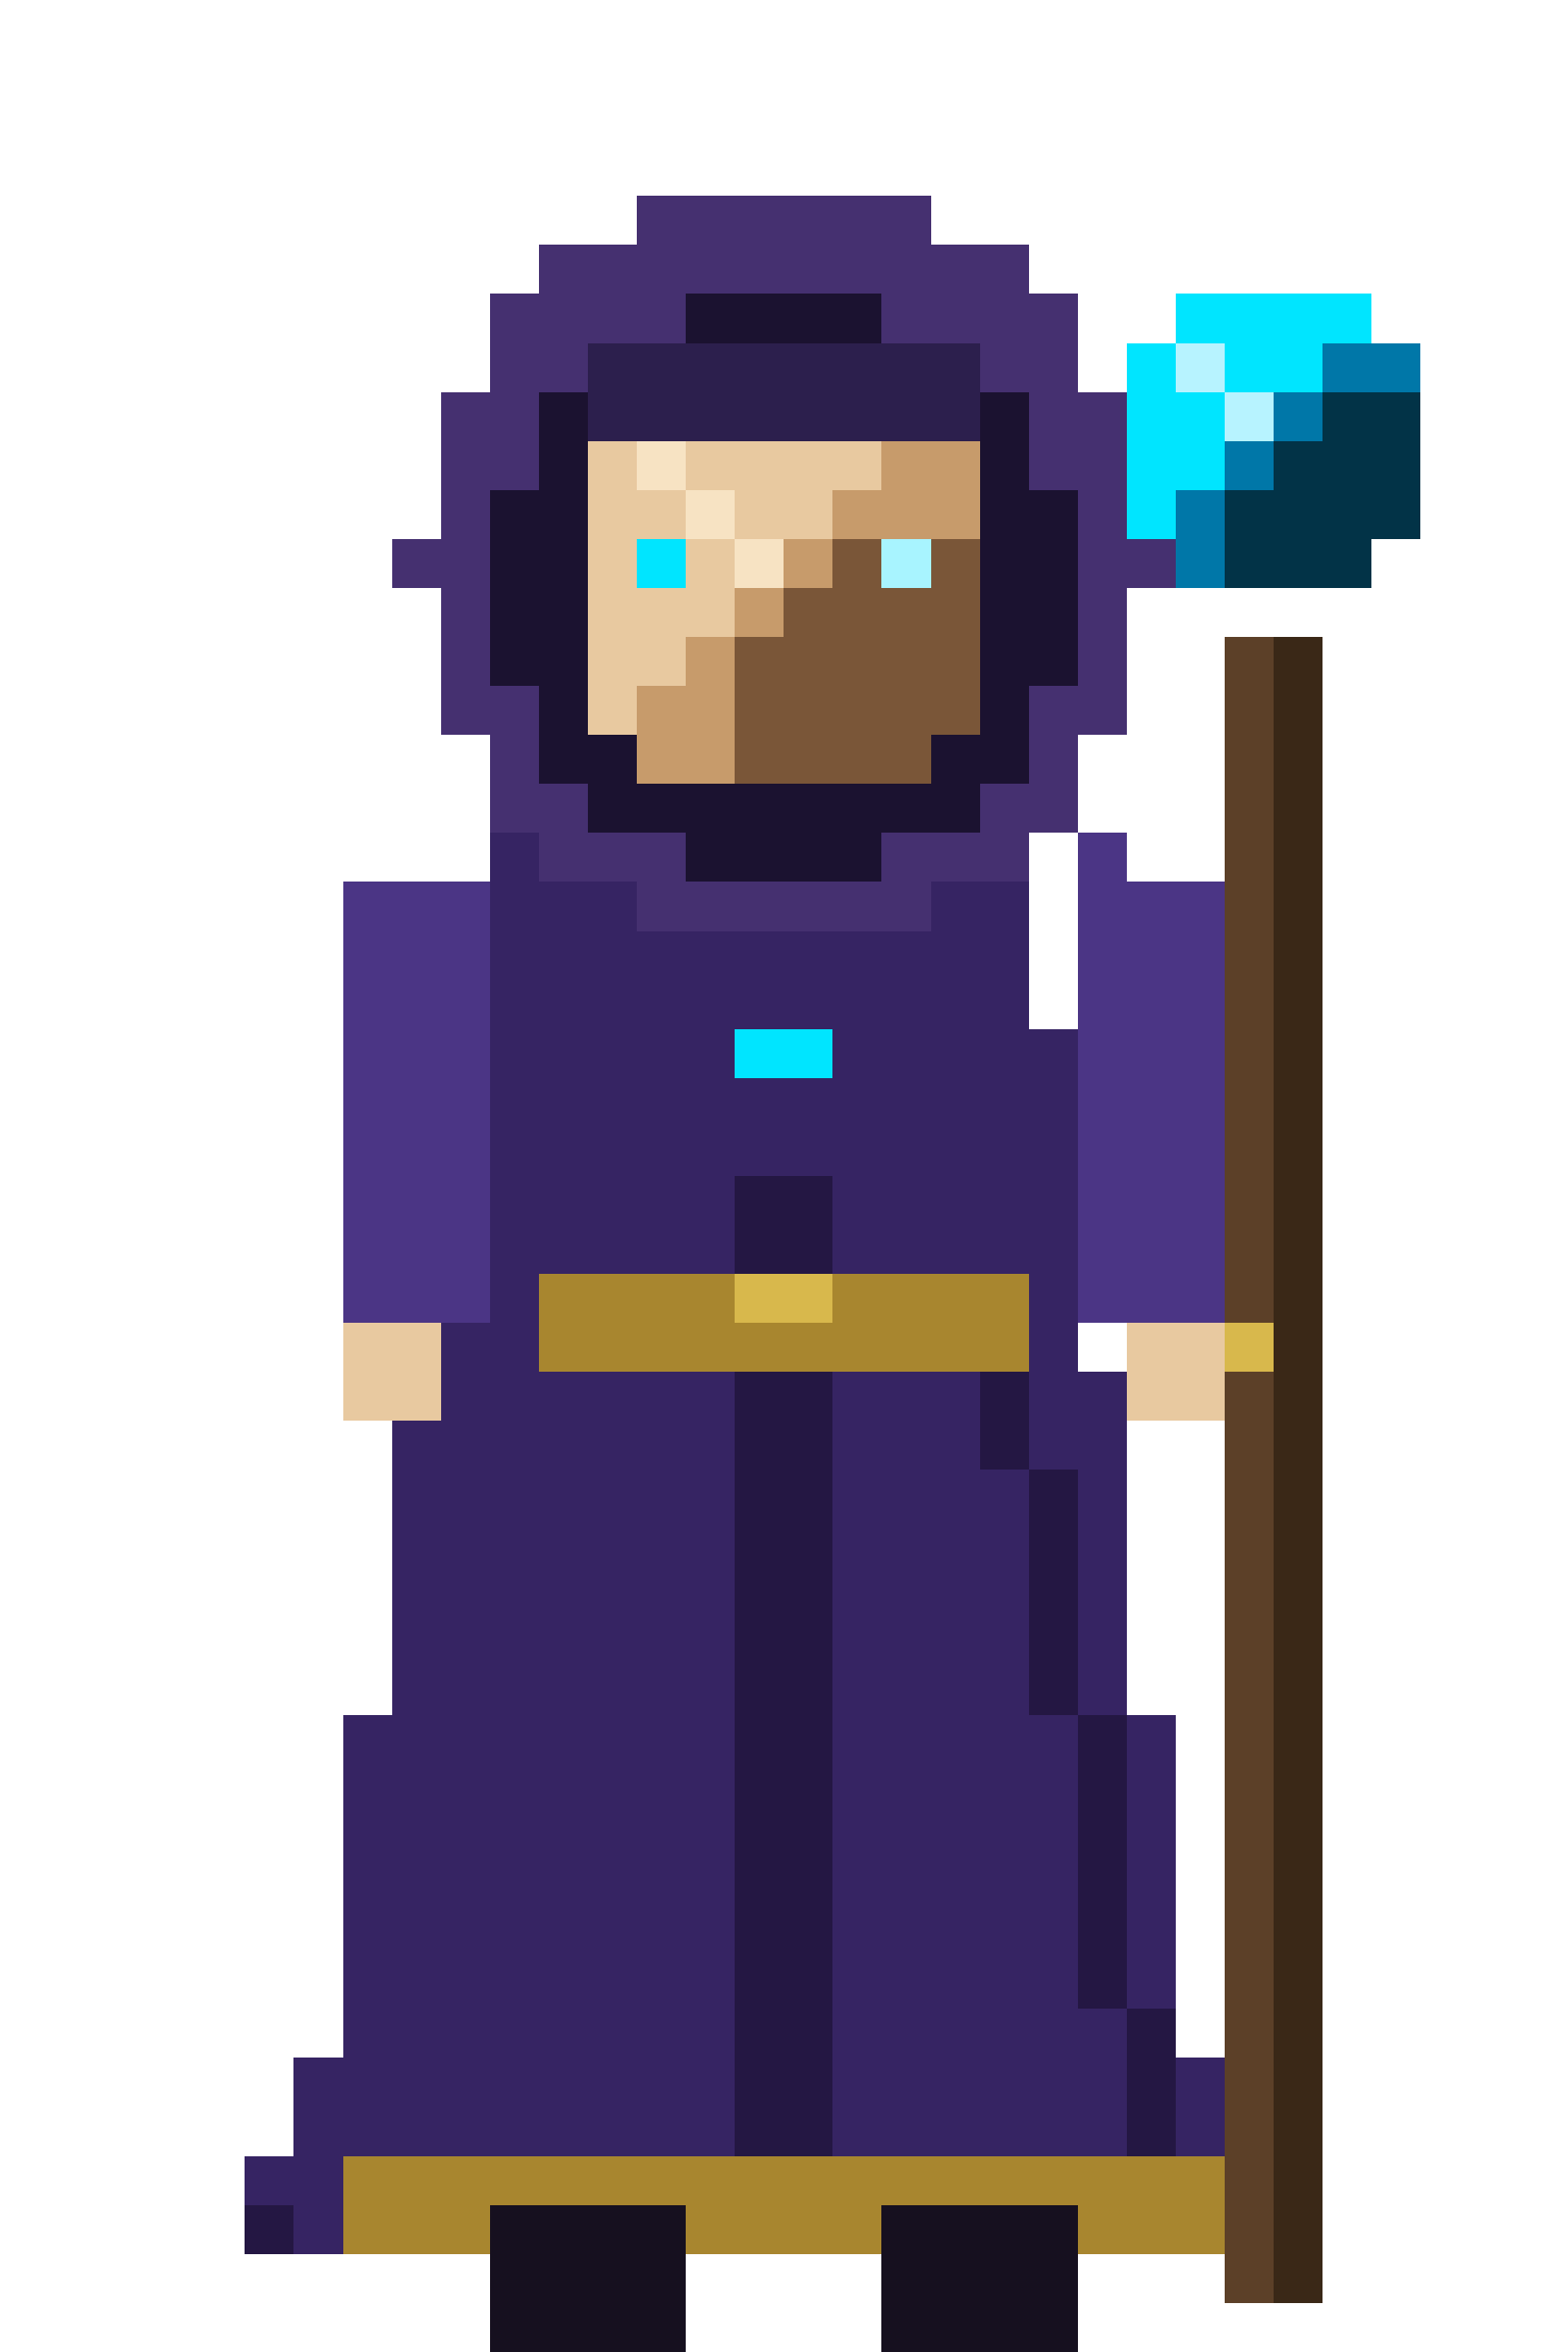
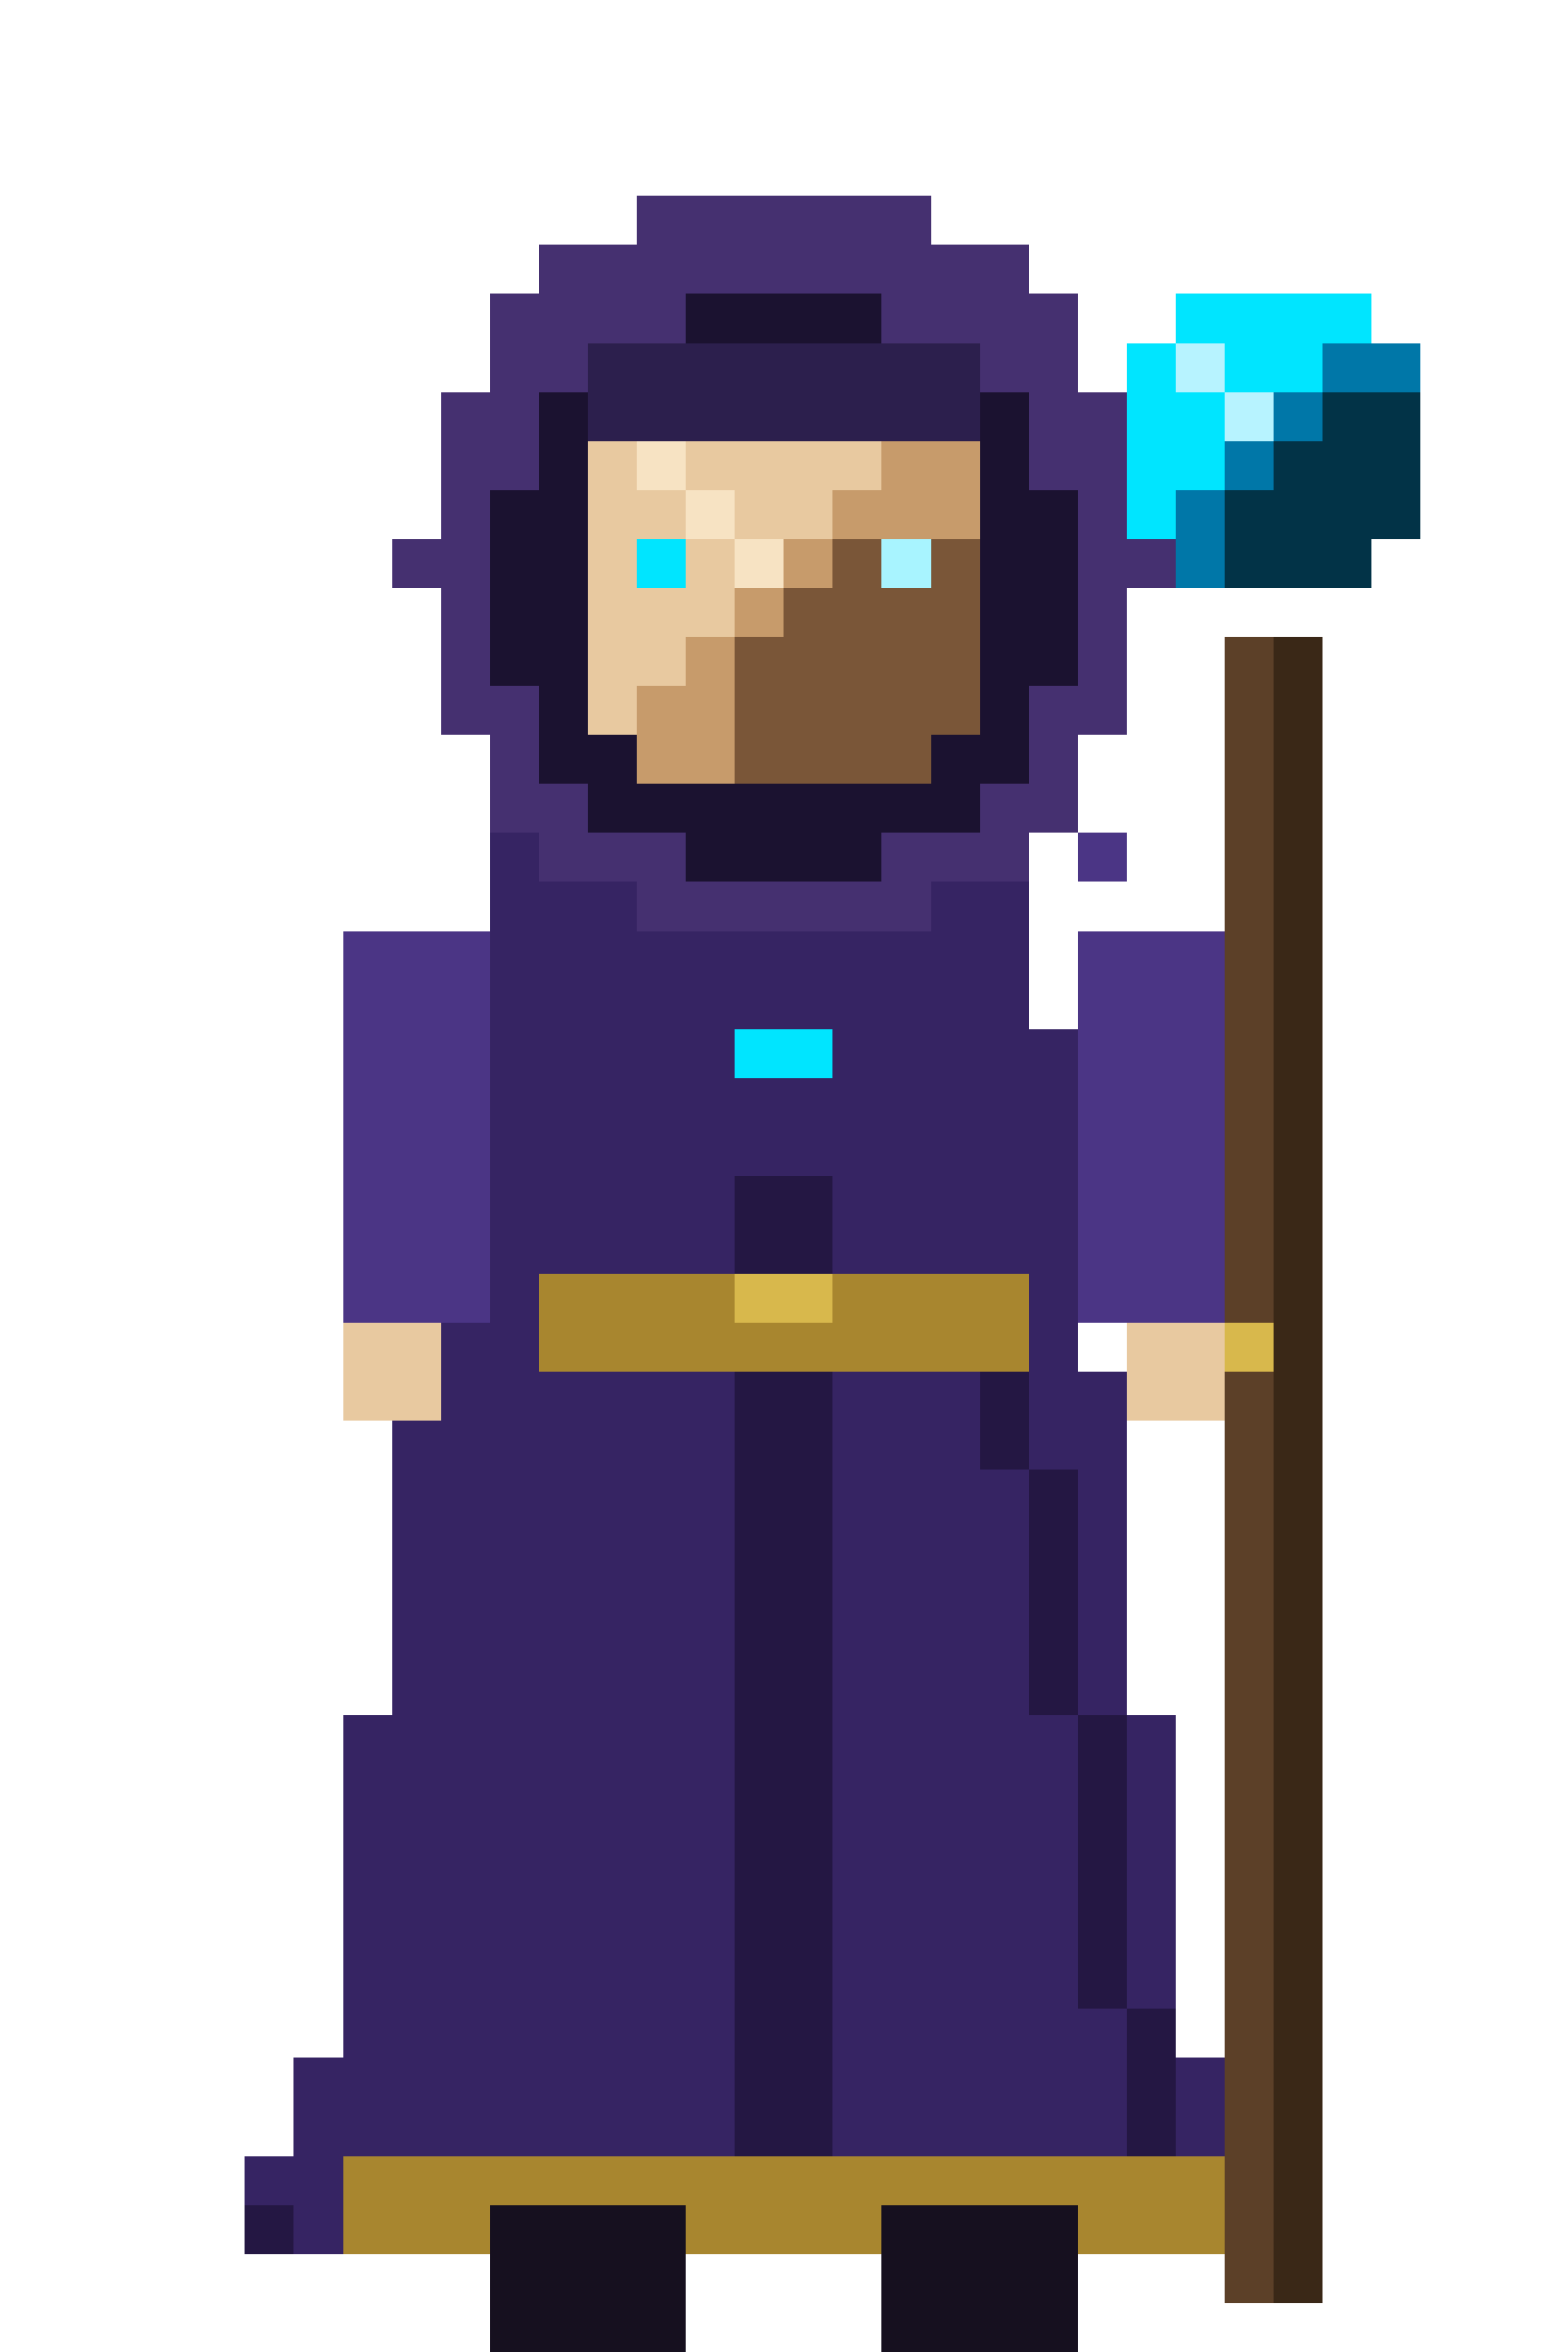
<svg xmlns="http://www.w3.org/2000/svg" width="32" height="48" viewBox="0 0 32 48" shape-rendering="crispEdges">
  <rect x="25" y="13" width="1" height="1" fill="#5C4028" />
  <rect x="25" y="14" width="1" height="1" fill="#5C4028" />
  <rect x="25" y="15" width="1" height="1" fill="#5C4028" />
  <rect x="25" y="16" width="1" height="1" fill="#5C4028" />
  <rect x="25" y="17" width="1" height="1" fill="#5C4028" />
  <rect x="25" y="18" width="1" height="1" fill="#5C4028" />
  <rect x="25" y="19" width="1" height="1" fill="#5C4028" />
  <rect x="25" y="20" width="1" height="1" fill="#5C4028" />
  <rect x="25" y="21" width="1" height="1" fill="#5C4028" />
  <rect x="25" y="22" width="1" height="1" fill="#5C4028" />
  <rect x="25" y="23" width="1" height="1" fill="#5C4028" />
  <rect x="25" y="24" width="1" height="1" fill="#5C4028" />
  <rect x="25" y="25" width="1" height="1" fill="#5C4028" />
  <rect x="25" y="26" width="1" height="1" fill="#5C4028" />
  <rect x="25" y="27" width="1" height="1" fill="#D8B84C" />
  <rect x="25" y="28" width="1" height="1" fill="#5C4028" />
  <rect x="25" y="29" width="1" height="1" fill="#5C4028" />
  <rect x="25" y="30" width="1" height="1" fill="#5C4028" />
  <rect x="25" y="31" width="1" height="1" fill="#5C4028" />
  <rect x="25" y="32" width="1" height="1" fill="#5C4028" />
  <rect x="25" y="33" width="1" height="1" fill="#5C4028" />
  <rect x="25" y="34" width="1" height="1" fill="#5C4028" />
  <rect x="25" y="35" width="1" height="1" fill="#5C4028" />
  <rect x="25" y="36" width="1" height="1" fill="#5C4028" />
  <rect x="25" y="37" width="1" height="1" fill="#5C4028" />
  <rect x="25" y="38" width="1" height="1" fill="#5C4028" />
  <rect x="25" y="39" width="1" height="1" fill="#5C4028" />
  <rect x="25" y="40" width="1" height="1" fill="#5C4028" />
  <rect x="25" y="41" width="1" height="1" fill="#5C4028" />
  <rect x="25" y="42" width="1" height="1" fill="#5C4028" />
  <rect x="25" y="43" width="1" height="1" fill="#5C4028" />
  <rect x="25" y="44" width="1" height="1" fill="#5C4028" />
  <rect x="25" y="45" width="1" height="1" fill="#5C4028" />
  <rect x="25" y="46" width="1" height="1" fill="#5C4028" />
  <rect x="26" y="13" width="1" height="1" fill="#3A2817" />
  <rect x="26" y="14" width="1" height="1" fill="#3A2817" />
  <rect x="26" y="15" width="1" height="1" fill="#3A2817" />
  <rect x="26" y="16" width="1" height="1" fill="#3A2817" />
  <rect x="26" y="17" width="1" height="1" fill="#3A2817" />
  <rect x="26" y="18" width="1" height="1" fill="#3A2817" />
  <rect x="26" y="19" width="1" height="1" fill="#3A2817" />
  <rect x="26" y="20" width="1" height="1" fill="#3A2817" />
  <rect x="26" y="21" width="1" height="1" fill="#3A2817" />
  <rect x="26" y="22" width="1" height="1" fill="#3A2817" />
  <rect x="26" y="23" width="1" height="1" fill="#3A2817" />
  <rect x="26" y="24" width="1" height="1" fill="#3A2817" />
  <rect x="26" y="25" width="1" height="1" fill="#3A2817" />
  <rect x="26" y="26" width="1" height="1" fill="#3A2817" />
  <rect x="26" y="27" width="1" height="1" fill="#3A2817" />
  <rect x="26" y="28" width="1" height="1" fill="#3A2817" />
  <rect x="26" y="29" width="1" height="1" fill="#3A2817" />
  <rect x="26" y="30" width="1" height="1" fill="#3A2817" />
  <rect x="26" y="31" width="1" height="1" fill="#3A2817" />
  <rect x="26" y="32" width="1" height="1" fill="#3A2817" />
  <rect x="26" y="33" width="1" height="1" fill="#3A2817" />
  <rect x="26" y="34" width="1" height="1" fill="#3A2817" />
  <rect x="26" y="35" width="1" height="1" fill="#3A2817" />
  <rect x="26" y="36" width="1" height="1" fill="#3A2817" />
  <rect x="26" y="37" width="1" height="1" fill="#3A2817" />
  <rect x="26" y="38" width="1" height="1" fill="#3A2817" />
  <rect x="26" y="39" width="1" height="1" fill="#3A2817" />
  <rect x="26" y="40" width="1" height="1" fill="#3A2817" />
  <rect x="26" y="41" width="1" height="1" fill="#3A2817" />
  <rect x="26" y="42" width="1" height="1" fill="#3A2817" />
  <rect x="26" y="43" width="1" height="1" fill="#3A2817" />
  <rect x="26" y="44" width="1" height="1" fill="#3A2817" />
  <rect x="26" y="45" width="1" height="1" fill="#3A2817" />
  <rect x="26" y="46" width="1" height="1" fill="#3A2817" />
  <rect x="24" y="6" width="1" height="1" fill="#00E5FF" />
  <rect x="25" y="6" width="1" height="1" fill="#00E5FF" />
  <rect x="26" y="6" width="1" height="1" fill="#00E5FF" />
  <rect x="27" y="6" width="1" height="1" fill="#00E5FF" />
  <rect x="23" y="7" width="1" height="1" fill="#00E5FF" />
  <rect x="24" y="7" width="1" height="1" fill="#B7F3FF" />
  <rect x="25" y="7" width="1" height="1" fill="#00E5FF" />
  <rect x="26" y="7" width="1" height="1" fill="#00E5FF" />
  <rect x="27" y="7" width="1" height="1" fill="#0077A8" />
  <rect x="28" y="7" width="1" height="1" fill="#0077A8" />
  <rect x="23" y="8" width="1" height="1" fill="#00E5FF" />
  <rect x="24" y="8" width="1" height="1" fill="#00E5FF" />
  <rect x="25" y="8" width="1" height="1" fill="#B7F3FF" />
  <rect x="26" y="8" width="1" height="1" fill="#0077A8" />
  <rect x="27" y="8" width="1" height="1" fill="#023347" />
  <rect x="28" y="8" width="1" height="1" fill="#023347" />
  <rect x="23" y="9" width="1" height="1" fill="#00E5FF" />
  <rect x="24" y="9" width="1" height="1" fill="#00E5FF" />
  <rect x="25" y="9" width="1" height="1" fill="#0077A8" />
  <rect x="26" y="9" width="1" height="1" fill="#023347" />
  <rect x="27" y="9" width="1" height="1" fill="#023347" />
  <rect x="28" y="9" width="1" height="1" fill="#023347" />
  <rect x="23" y="10" width="1" height="1" fill="#00E5FF" />
  <rect x="24" y="10" width="1" height="1" fill="#0077A8" />
  <rect x="25" y="10" width="1" height="1" fill="#023347" />
  <rect x="26" y="10" width="1" height="1" fill="#023347" />
  <rect x="27" y="10" width="1" height="1" fill="#023347" />
  <rect x="28" y="10" width="1" height="1" fill="#023347" />
  <rect x="24" y="11" width="1" height="1" fill="#0077A8" />
  <rect x="25" y="11" width="1" height="1" fill="#023347" />
  <rect x="26" y="11" width="1" height="1" fill="#023347" />
  <rect x="27" y="11" width="1" height="1" fill="#023347" />
  <rect x="10" y="17" width="1" height="1" fill="#362463" />
  <rect x="11" y="17" width="1" height="1" fill="#453070" />
  <rect x="12" y="17" width="1" height="1" fill="#453070" />
  <rect x="13" y="17" width="1" height="1" fill="#453070" />
  <rect x="14" y="17" width="1" height="1" fill="#1B1230" />
  <rect x="15" y="17" width="1" height="1" fill="#1B1230" />
  <rect x="16" y="17" width="1" height="1" fill="#1B1230" />
  <rect x="17" y="17" width="1" height="1" fill="#1B1230" />
  <rect x="18" y="17" width="1" height="1" fill="#453070" />
  <rect x="19" y="17" width="1" height="1" fill="#453070" />
  <rect x="20" y="17" width="1" height="1" fill="#453070" />
  <rect x="10" y="18" width="1" height="1" fill="#362463" />
  <rect x="11" y="18" width="1" height="1" fill="#362463" />
  <rect x="12" y="18" width="1" height="1" fill="#362463" />
  <rect x="13" y="18" width="1" height="1" fill="#453070" />
  <rect x="14" y="18" width="1" height="1" fill="#453070" />
  <rect x="15" y="18" width="1" height="1" fill="#453070" />
  <rect x="16" y="18" width="1" height="1" fill="#453070" />
  <rect x="17" y="18" width="1" height="1" fill="#453070" />
  <rect x="18" y="18" width="1" height="1" fill="#453070" />
  <rect x="19" y="18" width="1" height="1" fill="#362463" />
  <rect x="20" y="18" width="1" height="1" fill="#362463" />
  <rect x="10" y="19" width="1" height="1" fill="#362463" />
  <rect x="11" y="19" width="1" height="1" fill="#362463" />
  <rect x="12" y="19" width="1" height="1" fill="#362463" />
  <rect x="13" y="19" width="1" height="1" fill="#362463" />
  <rect x="14" y="19" width="1" height="1" fill="#362463" />
  <rect x="15" y="19" width="1" height="1" fill="#362463" />
  <rect x="16" y="19" width="1" height="1" fill="#362463" />
  <rect x="17" y="19" width="1" height="1" fill="#362463" />
  <rect x="18" y="19" width="1" height="1" fill="#362463" />
  <rect x="19" y="19" width="1" height="1" fill="#362463" />
  <rect x="20" y="19" width="1" height="1" fill="#362463" />
  <rect x="10" y="20" width="1" height="1" fill="#362463" />
  <rect x="11" y="20" width="1" height="1" fill="#362463" />
  <rect x="12" y="20" width="1" height="1" fill="#362463" />
  <rect x="13" y="20" width="1" height="1" fill="#362463" />
  <rect x="14" y="20" width="1" height="1" fill="#362463" />
  <rect x="15" y="20" width="1" height="1" fill="#362463" />
  <rect x="16" y="20" width="1" height="1" fill="#362463" />
  <rect x="17" y="20" width="1" height="1" fill="#362463" />
  <rect x="18" y="20" width="1" height="1" fill="#362463" />
  <rect x="19" y="20" width="1" height="1" fill="#362463" />
  <rect x="20" y="20" width="1" height="1" fill="#362463" />
  <rect x="9" y="21" width="1" height="1" fill="#4B3585" />
  <rect x="10" y="21" width="1" height="1" fill="#362463" />
  <rect x="11" y="21" width="1" height="1" fill="#362463" />
  <rect x="12" y="21" width="1" height="1" fill="#362463" />
  <rect x="13" y="21" width="1" height="1" fill="#362463" />
  <rect x="14" y="21" width="1" height="1" fill="#362463" />
  <rect x="15" y="21" width="1" height="1" fill="#00E5FF" />
  <rect x="16" y="21" width="1" height="1" fill="#00E5FF" />
  <rect x="17" y="21" width="1" height="1" fill="#362463" />
  <rect x="18" y="21" width="1" height="1" fill="#362463" />
  <rect x="19" y="21" width="1" height="1" fill="#362463" />
  <rect x="20" y="21" width="1" height="1" fill="#362463" />
  <rect x="21" y="21" width="1" height="1" fill="#362463" />
  <rect x="9" y="22" width="1" height="1" fill="#4B3585" />
  <rect x="10" y="22" width="1" height="1" fill="#362463" />
  <rect x="11" y="22" width="1" height="1" fill="#362463" />
  <rect x="12" y="22" width="1" height="1" fill="#362463" />
  <rect x="13" y="22" width="1" height="1" fill="#362463" />
  <rect x="14" y="22" width="1" height="1" fill="#362463" />
  <rect x="15" y="22" width="1" height="1" fill="#362463" />
  <rect x="16" y="22" width="1" height="1" fill="#362463" />
  <rect x="17" y="22" width="1" height="1" fill="#362463" />
  <rect x="18" y="22" width="1" height="1" fill="#362463" />
  <rect x="19" y="22" width="1" height="1" fill="#362463" />
  <rect x="20" y="22" width="1" height="1" fill="#362463" />
  <rect x="21" y="22" width="1" height="1" fill="#362463" />
  <rect x="9" y="23" width="1" height="1" fill="#4B3585" />
  <rect x="10" y="23" width="1" height="1" fill="#362463" />
  <rect x="11" y="23" width="1" height="1" fill="#362463" />
  <rect x="12" y="23" width="1" height="1" fill="#362463" />
  <rect x="13" y="23" width="1" height="1" fill="#362463" />
  <rect x="14" y="23" width="1" height="1" fill="#362463" />
  <rect x="15" y="23" width="1" height="1" fill="#362463" />
  <rect x="16" y="23" width="1" height="1" fill="#362463" />
  <rect x="17" y="23" width="1" height="1" fill="#362463" />
  <rect x="18" y="23" width="1" height="1" fill="#362463" />
  <rect x="19" y="23" width="1" height="1" fill="#362463" />
  <rect x="20" y="23" width="1" height="1" fill="#362463" />
  <rect x="21" y="23" width="1" height="1" fill="#362463" />
  <rect x="9" y="24" width="1" height="1" fill="#4B3585" />
  <rect x="10" y="24" width="1" height="1" fill="#362463" />
  <rect x="11" y="24" width="1" height="1" fill="#362463" />
  <rect x="12" y="24" width="1" height="1" fill="#362463" />
  <rect x="13" y="24" width="1" height="1" fill="#362463" />
  <rect x="14" y="24" width="1" height="1" fill="#362463" />
  <rect x="15" y="24" width="1" height="1" fill="#241743" />
  <rect x="16" y="24" width="1" height="1" fill="#241743" />
  <rect x="17" y="24" width="1" height="1" fill="#362463" />
  <rect x="18" y="24" width="1" height="1" fill="#362463" />
  <rect x="19" y="24" width="1" height="1" fill="#362463" />
  <rect x="20" y="24" width="1" height="1" fill="#362463" />
  <rect x="21" y="24" width="1" height="1" fill="#362463" />
  <rect x="9" y="25" width="1" height="1" fill="#4B3585" />
  <rect x="10" y="25" width="1" height="1" fill="#362463" />
  <rect x="11" y="25" width="1" height="1" fill="#362463" />
  <rect x="12" y="25" width="1" height="1" fill="#362463" />
  <rect x="13" y="25" width="1" height="1" fill="#362463" />
  <rect x="14" y="25" width="1" height="1" fill="#362463" />
  <rect x="15" y="25" width="1" height="1" fill="#241743" />
  <rect x="16" y="25" width="1" height="1" fill="#241743" />
  <rect x="17" y="25" width="1" height="1" fill="#362463" />
  <rect x="18" y="25" width="1" height="1" fill="#362463" />
  <rect x="19" y="25" width="1" height="1" fill="#362463" />
  <rect x="20" y="25" width="1" height="1" fill="#362463" />
  <rect x="21" y="25" width="1" height="1" fill="#362463" />
  <rect x="9" y="26" width="1" height="1" fill="#4B3585" />
  <rect x="10" y="26" width="1" height="1" fill="#362463" />
  <rect x="11" y="26" width="1" height="1" fill="#A8862F" />
  <rect x="12" y="26" width="1" height="1" fill="#A8862F" />
  <rect x="13" y="26" width="1" height="1" fill="#A8862F" />
  <rect x="14" y="26" width="1" height="1" fill="#A8862F" />
  <rect x="15" y="26" width="1" height="1" fill="#D8B84C" />
  <rect x="16" y="26" width="1" height="1" fill="#D8B84C" />
  <rect x="17" y="26" width="1" height="1" fill="#A8862F" />
  <rect x="18" y="26" width="1" height="1" fill="#A8862F" />
  <rect x="19" y="26" width="1" height="1" fill="#A8862F" />
  <rect x="20" y="26" width="1" height="1" fill="#A8862F" />
  <rect x="21" y="26" width="1" height="1" fill="#362463" />
  <rect x="9" y="27" width="1" height="1" fill="#362463" />
  <rect x="10" y="27" width="1" height="1" fill="#362463" />
  <rect x="11" y="27" width="1" height="1" fill="#A8862F" />
  <rect x="12" y="27" width="1" height="1" fill="#A8862F" />
  <rect x="13" y="27" width="1" height="1" fill="#A8862F" />
  <rect x="14" y="27" width="1" height="1" fill="#A8862F" />
  <rect x="15" y="27" width="1" height="1" fill="#A8862F" />
  <rect x="16" y="27" width="1" height="1" fill="#A8862F" />
  <rect x="17" y="27" width="1" height="1" fill="#A8862F" />
  <rect x="18" y="27" width="1" height="1" fill="#A8862F" />
  <rect x="19" y="27" width="1" height="1" fill="#A8862F" />
  <rect x="20" y="27" width="1" height="1" fill="#A8862F" />
  <rect x="21" y="27" width="1" height="1" fill="#362463" />
  <rect x="8" y="28" width="1" height="1" fill="#E8C9A0" />
  <rect x="9" y="28" width="1" height="1" fill="#362463" />
  <rect x="10" y="28" width="1" height="1" fill="#362463" />
  <rect x="11" y="28" width="1" height="1" fill="#362463" />
  <rect x="12" y="28" width="1" height="1" fill="#362463" />
  <rect x="13" y="28" width="1" height="1" fill="#362463" />
  <rect x="14" y="28" width="1" height="1" fill="#362463" />
  <rect x="15" y="28" width="1" height="1" fill="#241743" />
  <rect x="16" y="28" width="1" height="1" fill="#241743" />
  <rect x="17" y="28" width="1" height="1" fill="#362463" />
  <rect x="18" y="28" width="1" height="1" fill="#362463" />
  <rect x="19" y="28" width="1" height="1" fill="#362463" />
  <rect x="20" y="28" width="1" height="1" fill="#241743" />
  <rect x="21" y="28" width="1" height="1" fill="#362463" />
  <rect x="22" y="28" width="1" height="1" fill="#362463" />
  <rect x="8" y="29" width="1" height="1" fill="#362463" />
  <rect x="9" y="29" width="1" height="1" fill="#362463" />
  <rect x="10" y="29" width="1" height="1" fill="#362463" />
  <rect x="11" y="29" width="1" height="1" fill="#362463" />
  <rect x="12" y="29" width="1" height="1" fill="#362463" />
  <rect x="13" y="29" width="1" height="1" fill="#362463" />
  <rect x="14" y="29" width="1" height="1" fill="#362463" />
  <rect x="15" y="29" width="1" height="1" fill="#241743" />
  <rect x="16" y="29" width="1" height="1" fill="#241743" />
  <rect x="17" y="29" width="1" height="1" fill="#362463" />
  <rect x="18" y="29" width="1" height="1" fill="#362463" />
  <rect x="19" y="29" width="1" height="1" fill="#362463" />
  <rect x="20" y="29" width="1" height="1" fill="#241743" />
  <rect x="21" y="29" width="1" height="1" fill="#362463" />
  <rect x="22" y="29" width="1" height="1" fill="#362463" />
  <rect x="8" y="30" width="1" height="1" fill="#362463" />
  <rect x="9" y="30" width="1" height="1" fill="#362463" />
  <rect x="10" y="30" width="1" height="1" fill="#362463" />
  <rect x="11" y="30" width="1" height="1" fill="#362463" />
  <rect x="12" y="30" width="1" height="1" fill="#362463" />
  <rect x="13" y="30" width="1" height="1" fill="#362463" />
  <rect x="14" y="30" width="1" height="1" fill="#362463" />
  <rect x="15" y="30" width="1" height="1" fill="#241743" />
  <rect x="16" y="30" width="1" height="1" fill="#241743" />
  <rect x="17" y="30" width="1" height="1" fill="#362463" />
  <rect x="18" y="30" width="1" height="1" fill="#362463" />
  <rect x="19" y="30" width="1" height="1" fill="#362463" />
  <rect x="20" y="30" width="1" height="1" fill="#362463" />
  <rect x="21" y="30" width="1" height="1" fill="#241743" />
  <rect x="22" y="30" width="1" height="1" fill="#362463" />
  <rect x="8" y="31" width="1" height="1" fill="#362463" />
  <rect x="9" y="31" width="1" height="1" fill="#362463" />
  <rect x="10" y="31" width="1" height="1" fill="#362463" />
  <rect x="11" y="31" width="1" height="1" fill="#362463" />
  <rect x="12" y="31" width="1" height="1" fill="#362463" />
  <rect x="13" y="31" width="1" height="1" fill="#362463" />
  <rect x="14" y="31" width="1" height="1" fill="#362463" />
  <rect x="15" y="31" width="1" height="1" fill="#241743" />
  <rect x="16" y="31" width="1" height="1" fill="#241743" />
  <rect x="17" y="31" width="1" height="1" fill="#362463" />
  <rect x="18" y="31" width="1" height="1" fill="#362463" />
  <rect x="19" y="31" width="1" height="1" fill="#362463" />
  <rect x="20" y="31" width="1" height="1" fill="#362463" />
  <rect x="21" y="31" width="1" height="1" fill="#241743" />
  <rect x="22" y="31" width="1" height="1" fill="#362463" />
  <rect x="8" y="32" width="1" height="1" fill="#362463" />
  <rect x="9" y="32" width="1" height="1" fill="#362463" />
  <rect x="10" y="32" width="1" height="1" fill="#362463" />
  <rect x="11" y="32" width="1" height="1" fill="#362463" />
  <rect x="12" y="32" width="1" height="1" fill="#362463" />
  <rect x="13" y="32" width="1" height="1" fill="#362463" />
  <rect x="14" y="32" width="1" height="1" fill="#362463" />
  <rect x="15" y="32" width="1" height="1" fill="#241743" />
  <rect x="16" y="32" width="1" height="1" fill="#241743" />
  <rect x="17" y="32" width="1" height="1" fill="#362463" />
  <rect x="18" y="32" width="1" height="1" fill="#362463" />
  <rect x="19" y="32" width="1" height="1" fill="#362463" />
  <rect x="20" y="32" width="1" height="1" fill="#362463" />
  <rect x="21" y="32" width="1" height="1" fill="#241743" />
  <rect x="22" y="32" width="1" height="1" fill="#362463" />
  <rect x="8" y="33" width="1" height="1" fill="#362463" />
  <rect x="9" y="33" width="1" height="1" fill="#362463" />
  <rect x="10" y="33" width="1" height="1" fill="#362463" />
  <rect x="11" y="33" width="1" height="1" fill="#362463" />
  <rect x="12" y="33" width="1" height="1" fill="#362463" />
  <rect x="13" y="33" width="1" height="1" fill="#362463" />
  <rect x="14" y="33" width="1" height="1" fill="#362463" />
  <rect x="15" y="33" width="1" height="1" fill="#241743" />
  <rect x="16" y="33" width="1" height="1" fill="#241743" />
  <rect x="17" y="33" width="1" height="1" fill="#362463" />
  <rect x="18" y="33" width="1" height="1" fill="#362463" />
  <rect x="19" y="33" width="1" height="1" fill="#362463" />
  <rect x="20" y="33" width="1" height="1" fill="#362463" />
  <rect x="21" y="33" width="1" height="1" fill="#241743" />
  <rect x="22" y="33" width="1" height="1" fill="#362463" />
  <rect x="8" y="34" width="1" height="1" fill="#362463" />
  <rect x="9" y="34" width="1" height="1" fill="#362463" />
  <rect x="10" y="34" width="1" height="1" fill="#362463" />
  <rect x="11" y="34" width="1" height="1" fill="#362463" />
  <rect x="12" y="34" width="1" height="1" fill="#362463" />
  <rect x="13" y="34" width="1" height="1" fill="#362463" />
  <rect x="14" y="34" width="1" height="1" fill="#362463" />
  <rect x="15" y="34" width="1" height="1" fill="#241743" />
  <rect x="16" y="34" width="1" height="1" fill="#241743" />
  <rect x="17" y="34" width="1" height="1" fill="#362463" />
  <rect x="18" y="34" width="1" height="1" fill="#362463" />
  <rect x="19" y="34" width="1" height="1" fill="#362463" />
  <rect x="20" y="34" width="1" height="1" fill="#362463" />
  <rect x="21" y="34" width="1" height="1" fill="#241743" />
  <rect x="22" y="34" width="1" height="1" fill="#362463" />
  <rect x="7" y="35" width="1" height="1" fill="#362463" />
  <rect x="8" y="35" width="1" height="1" fill="#362463" />
  <rect x="9" y="35" width="1" height="1" fill="#362463" />
  <rect x="10" y="35" width="1" height="1" fill="#362463" />
  <rect x="11" y="35" width="1" height="1" fill="#362463" />
  <rect x="12" y="35" width="1" height="1" fill="#362463" />
  <rect x="13" y="35" width="1" height="1" fill="#362463" />
  <rect x="14" y="35" width="1" height="1" fill="#362463" />
  <rect x="15" y="35" width="1" height="1" fill="#241743" />
  <rect x="16" y="35" width="1" height="1" fill="#241743" />
  <rect x="17" y="35" width="1" height="1" fill="#362463" />
  <rect x="18" y="35" width="1" height="1" fill="#362463" />
  <rect x="19" y="35" width="1" height="1" fill="#362463" />
  <rect x="20" y="35" width="1" height="1" fill="#362463" />
  <rect x="21" y="35" width="1" height="1" fill="#362463" />
  <rect x="22" y="35" width="1" height="1" fill="#241743" />
  <rect x="23" y="35" width="1" height="1" fill="#362463" />
  <rect x="7" y="36" width="1" height="1" fill="#362463" />
  <rect x="8" y="36" width="1" height="1" fill="#362463" />
  <rect x="9" y="36" width="1" height="1" fill="#362463" />
  <rect x="10" y="36" width="1" height="1" fill="#362463" />
  <rect x="11" y="36" width="1" height="1" fill="#362463" />
  <rect x="12" y="36" width="1" height="1" fill="#362463" />
  <rect x="13" y="36" width="1" height="1" fill="#362463" />
  <rect x="14" y="36" width="1" height="1" fill="#362463" />
  <rect x="15" y="36" width="1" height="1" fill="#241743" />
  <rect x="16" y="36" width="1" height="1" fill="#241743" />
  <rect x="17" y="36" width="1" height="1" fill="#362463" />
  <rect x="18" y="36" width="1" height="1" fill="#362463" />
  <rect x="19" y="36" width="1" height="1" fill="#362463" />
  <rect x="20" y="36" width="1" height="1" fill="#362463" />
  <rect x="21" y="36" width="1" height="1" fill="#362463" />
  <rect x="22" y="36" width="1" height="1" fill="#241743" />
  <rect x="23" y="36" width="1" height="1" fill="#362463" />
  <rect x="7" y="37" width="1" height="1" fill="#362463" />
  <rect x="8" y="37" width="1" height="1" fill="#362463" />
  <rect x="9" y="37" width="1" height="1" fill="#362463" />
  <rect x="10" y="37" width="1" height="1" fill="#362463" />
  <rect x="11" y="37" width="1" height="1" fill="#362463" />
  <rect x="12" y="37" width="1" height="1" fill="#362463" />
  <rect x="13" y="37" width="1" height="1" fill="#362463" />
  <rect x="14" y="37" width="1" height="1" fill="#362463" />
  <rect x="15" y="37" width="1" height="1" fill="#241743" />
  <rect x="16" y="37" width="1" height="1" fill="#241743" />
  <rect x="17" y="37" width="1" height="1" fill="#362463" />
  <rect x="18" y="37" width="1" height="1" fill="#362463" />
  <rect x="19" y="37" width="1" height="1" fill="#362463" />
  <rect x="20" y="37" width="1" height="1" fill="#362463" />
  <rect x="21" y="37" width="1" height="1" fill="#362463" />
  <rect x="22" y="37" width="1" height="1" fill="#241743" />
  <rect x="23" y="37" width="1" height="1" fill="#362463" />
  <rect x="7" y="38" width="1" height="1" fill="#362463" />
  <rect x="8" y="38" width="1" height="1" fill="#362463" />
  <rect x="9" y="38" width="1" height="1" fill="#362463" />
  <rect x="10" y="38" width="1" height="1" fill="#362463" />
  <rect x="11" y="38" width="1" height="1" fill="#362463" />
  <rect x="12" y="38" width="1" height="1" fill="#362463" />
  <rect x="13" y="38" width="1" height="1" fill="#362463" />
  <rect x="14" y="38" width="1" height="1" fill="#362463" />
  <rect x="15" y="38" width="1" height="1" fill="#241743" />
  <rect x="16" y="38" width="1" height="1" fill="#241743" />
  <rect x="17" y="38" width="1" height="1" fill="#362463" />
  <rect x="18" y="38" width="1" height="1" fill="#362463" />
  <rect x="19" y="38" width="1" height="1" fill="#362463" />
  <rect x="20" y="38" width="1" height="1" fill="#362463" />
  <rect x="21" y="38" width="1" height="1" fill="#362463" />
  <rect x="22" y="38" width="1" height="1" fill="#241743" />
  <rect x="23" y="38" width="1" height="1" fill="#362463" />
  <rect x="7" y="39" width="1" height="1" fill="#362463" />
  <rect x="8" y="39" width="1" height="1" fill="#362463" />
  <rect x="9" y="39" width="1" height="1" fill="#362463" />
  <rect x="10" y="39" width="1" height="1" fill="#362463" />
  <rect x="11" y="39" width="1" height="1" fill="#362463" />
  <rect x="12" y="39" width="1" height="1" fill="#362463" />
  <rect x="13" y="39" width="1" height="1" fill="#362463" />
  <rect x="14" y="39" width="1" height="1" fill="#362463" />
  <rect x="15" y="39" width="1" height="1" fill="#241743" />
  <rect x="16" y="39" width="1" height="1" fill="#241743" />
  <rect x="17" y="39" width="1" height="1" fill="#362463" />
  <rect x="18" y="39" width="1" height="1" fill="#362463" />
  <rect x="19" y="39" width="1" height="1" fill="#362463" />
  <rect x="20" y="39" width="1" height="1" fill="#362463" />
  <rect x="21" y="39" width="1" height="1" fill="#362463" />
  <rect x="22" y="39" width="1" height="1" fill="#241743" />
  <rect x="23" y="39" width="1" height="1" fill="#362463" />
  <rect x="7" y="40" width="1" height="1" fill="#362463" />
  <rect x="8" y="40" width="1" height="1" fill="#362463" />
  <rect x="9" y="40" width="1" height="1" fill="#362463" />
  <rect x="10" y="40" width="1" height="1" fill="#362463" />
  <rect x="11" y="40" width="1" height="1" fill="#362463" />
  <rect x="12" y="40" width="1" height="1" fill="#362463" />
  <rect x="13" y="40" width="1" height="1" fill="#362463" />
  <rect x="14" y="40" width="1" height="1" fill="#362463" />
  <rect x="15" y="40" width="1" height="1" fill="#241743" />
  <rect x="16" y="40" width="1" height="1" fill="#241743" />
  <rect x="17" y="40" width="1" height="1" fill="#362463" />
  <rect x="18" y="40" width="1" height="1" fill="#362463" />
  <rect x="19" y="40" width="1" height="1" fill="#362463" />
  <rect x="20" y="40" width="1" height="1" fill="#362463" />
  <rect x="21" y="40" width="1" height="1" fill="#362463" />
  <rect x="22" y="40" width="1" height="1" fill="#241743" />
  <rect x="23" y="40" width="1" height="1" fill="#362463" />
  <rect x="7" y="41" width="1" height="1" fill="#362463" />
  <rect x="8" y="41" width="1" height="1" fill="#362463" />
  <rect x="9" y="41" width="1" height="1" fill="#362463" />
  <rect x="10" y="41" width="1" height="1" fill="#362463" />
  <rect x="11" y="41" width="1" height="1" fill="#362463" />
  <rect x="12" y="41" width="1" height="1" fill="#362463" />
  <rect x="13" y="41" width="1" height="1" fill="#362463" />
  <rect x="14" y="41" width="1" height="1" fill="#362463" />
  <rect x="15" y="41" width="1" height="1" fill="#241743" />
  <rect x="16" y="41" width="1" height="1" fill="#241743" />
  <rect x="17" y="41" width="1" height="1" fill="#362463" />
  <rect x="18" y="41" width="1" height="1" fill="#362463" />
  <rect x="19" y="41" width="1" height="1" fill="#362463" />
  <rect x="20" y="41" width="1" height="1" fill="#362463" />
  <rect x="21" y="41" width="1" height="1" fill="#362463" />
  <rect x="22" y="41" width="1" height="1" fill="#362463" />
  <rect x="23" y="41" width="1" height="1" fill="#241743" />
  <rect x="6" y="42" width="1" height="1" fill="#362463" />
  <rect x="7" y="42" width="1" height="1" fill="#362463" />
  <rect x="8" y="42" width="1" height="1" fill="#362463" />
  <rect x="9" y="42" width="1" height="1" fill="#362463" />
  <rect x="10" y="42" width="1" height="1" fill="#362463" />
  <rect x="11" y="42" width="1" height="1" fill="#362463" />
  <rect x="12" y="42" width="1" height="1" fill="#362463" />
  <rect x="13" y="42" width="1" height="1" fill="#362463" />
  <rect x="14" y="42" width="1" height="1" fill="#362463" />
  <rect x="15" y="42" width="1" height="1" fill="#241743" />
  <rect x="16" y="42" width="1" height="1" fill="#241743" />
  <rect x="17" y="42" width="1" height="1" fill="#362463" />
  <rect x="18" y="42" width="1" height="1" fill="#362463" />
  <rect x="19" y="42" width="1" height="1" fill="#362463" />
  <rect x="20" y="42" width="1" height="1" fill="#362463" />
  <rect x="21" y="42" width="1" height="1" fill="#362463" />
  <rect x="22" y="42" width="1" height="1" fill="#362463" />
  <rect x="23" y="42" width="1" height="1" fill="#241743" />
  <rect x="24" y="42" width="1" height="1" fill="#362463" />
  <rect x="6" y="43" width="1" height="1" fill="#362463" />
  <rect x="7" y="43" width="1" height="1" fill="#362463" />
  <rect x="8" y="43" width="1" height="1" fill="#362463" />
  <rect x="9" y="43" width="1" height="1" fill="#362463" />
  <rect x="10" y="43" width="1" height="1" fill="#362463" />
  <rect x="11" y="43" width="1" height="1" fill="#362463" />
  <rect x="12" y="43" width="1" height="1" fill="#362463" />
  <rect x="13" y="43" width="1" height="1" fill="#362463" />
  <rect x="14" y="43" width="1" height="1" fill="#362463" />
  <rect x="15" y="43" width="1" height="1" fill="#241743" />
  <rect x="16" y="43" width="1" height="1" fill="#241743" />
  <rect x="17" y="43" width="1" height="1" fill="#362463" />
  <rect x="18" y="43" width="1" height="1" fill="#362463" />
  <rect x="19" y="43" width="1" height="1" fill="#362463" />
  <rect x="20" y="43" width="1" height="1" fill="#362463" />
  <rect x="21" y="43" width="1" height="1" fill="#362463" />
  <rect x="22" y="43" width="1" height="1" fill="#362463" />
  <rect x="23" y="43" width="1" height="1" fill="#241743" />
  <rect x="24" y="43" width="1" height="1" fill="#362463" />
  <rect x="6" y="44" width="1" height="1" fill="#362463" />
  <rect x="7" y="44" width="1" height="1" fill="#A8862F" />
  <rect x="8" y="44" width="1" height="1" fill="#A8862F" />
  <rect x="9" y="44" width="1" height="1" fill="#A8862F" />
  <rect x="10" y="44" width="1" height="1" fill="#A8862F" />
  <rect x="11" y="44" width="1" height="1" fill="#A8862F" />
  <rect x="12" y="44" width="1" height="1" fill="#A8862F" />
  <rect x="13" y="44" width="1" height="1" fill="#A8862F" />
  <rect x="14" y="44" width="1" height="1" fill="#A8862F" />
  <rect x="15" y="44" width="1" height="1" fill="#A8862F" />
  <rect x="16" y="44" width="1" height="1" fill="#A8862F" />
  <rect x="17" y="44" width="1" height="1" fill="#A8862F" />
  <rect x="18" y="44" width="1" height="1" fill="#A8862F" />
  <rect x="19" y="44" width="1" height="1" fill="#A8862F" />
  <rect x="20" y="44" width="1" height="1" fill="#A8862F" />
  <rect x="21" y="44" width="1" height="1" fill="#A8862F" />
  <rect x="22" y="44" width="1" height="1" fill="#A8862F" />
  <rect x="23" y="44" width="1" height="1" fill="#A8862F" />
  <rect x="24" y="44" width="1" height="1" fill="#A8862F" />
  <rect x="6" y="45" width="1" height="1" fill="#362463" />
  <rect x="7" y="45" width="1" height="1" fill="#A8862F" />
  <rect x="8" y="45" width="1" height="1" fill="#A8862F" />
  <rect x="9" y="45" width="1" height="1" fill="#A8862F" />
  <rect x="10" y="45" width="1" height="1" fill="#16101F" />
  <rect x="11" y="45" width="1" height="1" fill="#16101F" />
  <rect x="12" y="45" width="1" height="1" fill="#16101F" />
  <rect x="13" y="45" width="1" height="1" fill="#16101F" />
  <rect x="14" y="45" width="1" height="1" fill="#A8862F" />
  <rect x="15" y="45" width="1" height="1" fill="#A8862F" />
  <rect x="16" y="45" width="1" height="1" fill="#A8862F" />
  <rect x="17" y="45" width="1" height="1" fill="#A8862F" />
  <rect x="18" y="45" width="1" height="1" fill="#16101F" />
  <rect x="19" y="45" width="1" height="1" fill="#16101F" />
  <rect x="20" y="45" width="1" height="1" fill="#16101F" />
  <rect x="21" y="45" width="1" height="1" fill="#16101F" />
  <rect x="22" y="45" width="1" height="1" fill="#A8862F" />
  <rect x="23" y="45" width="1" height="1" fill="#A8862F" />
  <rect x="24" y="45" width="1" height="1" fill="#A8862F" />
  <rect x="5" y="44" width="1" height="1" fill="#362463" />
  <rect x="5" y="45" width="1" height="1" fill="#241743" />
  <rect x="22" y="17" width="1" height="1" fill="#4B3585" />
-   <rect x="7" y="18" width="1" height="1" fill="#4B3585" />
-   <rect x="8" y="18" width="1" height="1" fill="#4B3585" />
-   <rect x="9" y="18" width="1" height="1" fill="#4B3585" />
  <rect x="7" y="19" width="1" height="1" fill="#4B3585" />
  <rect x="8" y="19" width="1" height="1" fill="#4B3585" />
  <rect x="9" y="19" width="1" height="1" fill="#4B3585" />
  <rect x="7" y="20" width="1" height="1" fill="#4B3585" />
  <rect x="8" y="20" width="1" height="1" fill="#4B3585" />
  <rect x="9" y="20" width="1" height="1" fill="#4B3585" />
  <rect x="7" y="21" width="1" height="1" fill="#4B3585" />
  <rect x="8" y="21" width="1" height="1" fill="#4B3585" />
  <rect x="7" y="22" width="1" height="1" fill="#4B3585" />
  <rect x="8" y="22" width="1" height="1" fill="#4B3585" />
  <rect x="7" y="23" width="1" height="1" fill="#4B3585" />
  <rect x="8" y="23" width="1" height="1" fill="#4B3585" />
  <rect x="7" y="24" width="1" height="1" fill="#4B3585" />
  <rect x="8" y="24" width="1" height="1" fill="#4B3585" />
  <rect x="7" y="25" width="1" height="1" fill="#4B3585" />
  <rect x="8" y="25" width="1" height="1" fill="#4B3585" />
  <rect x="7" y="26" width="1" height="1" fill="#4B3585" />
  <rect x="8" y="26" width="1" height="1" fill="#4B3585" />
  <rect x="7" y="27" width="1" height="1" fill="#E8C9A0" />
  <rect x="8" y="27" width="1" height="1" fill="#E8C9A0" />
  <rect x="7" y="28" width="1" height="1" fill="#E8C9A0" />
-   <rect x="24" y="18" width="1" height="1" fill="#4B3585" />
-   <rect x="23" y="18" width="1" height="1" fill="#4B3585" />
-   <rect x="22" y="18" width="1" height="1" fill="#4B3585" />
  <rect x="24" y="19" width="1" height="1" fill="#4B3585" />
  <rect x="23" y="19" width="1" height="1" fill="#4B3585" />
  <rect x="22" y="19" width="1" height="1" fill="#4B3585" />
  <rect x="24" y="20" width="1" height="1" fill="#4B3585" />
  <rect x="23" y="20" width="1" height="1" fill="#4B3585" />
  <rect x="22" y="20" width="1" height="1" fill="#4B3585" />
  <rect x="24" y="21" width="1" height="1" fill="#4B3585" />
  <rect x="23" y="21" width="1" height="1" fill="#4B3585" />
  <rect x="22" y="21" width="1" height="1" fill="#4B3585" />
  <rect x="24" y="22" width="1" height="1" fill="#4B3585" />
  <rect x="23" y="22" width="1" height="1" fill="#4B3585" />
  <rect x="22" y="22" width="1" height="1" fill="#4B3585" />
  <rect x="24" y="23" width="1" height="1" fill="#4B3585" />
  <rect x="23" y="23" width="1" height="1" fill="#4B3585" />
  <rect x="22" y="23" width="1" height="1" fill="#4B3585" />
  <rect x="24" y="24" width="1" height="1" fill="#4B3585" />
  <rect x="23" y="24" width="1" height="1" fill="#4B3585" />
  <rect x="22" y="24" width="1" height="1" fill="#4B3585" />
  <rect x="24" y="25" width="1" height="1" fill="#4B3585" />
  <rect x="23" y="25" width="1" height="1" fill="#4B3585" />
  <rect x="22" y="25" width="1" height="1" fill="#4B3585" />
  <rect x="24" y="26" width="1" height="1" fill="#4B3585" />
  <rect x="23" y="26" width="1" height="1" fill="#4B3585" />
  <rect x="22" y="26" width="1" height="1" fill="#4B3585" />
  <rect x="24" y="27" width="1" height="1" fill="#E8C9A0" />
  <rect x="23" y="27" width="1" height="1" fill="#E8C9A0" />
  <rect x="24" y="28" width="1" height="1" fill="#E8C9A0" />
  <rect x="23" y="28" width="1" height="1" fill="#E8C9A0" />
  <rect x="10" y="46" width="1" height="1" fill="#16101F" />
  <rect x="11" y="46" width="1" height="1" fill="#16101F" />
  <rect x="12" y="46" width="1" height="1" fill="#16101F" />
  <rect x="13" y="46" width="1" height="1" fill="#16101F" />
  <rect x="10" y="47" width="1" height="1" fill="#16101F" />
  <rect x="11" y="47" width="1" height="1" fill="#16101F" />
  <rect x="12" y="47" width="1" height="1" fill="#16101F" />
  <rect x="13" y="47" width="1" height="1" fill="#16101F" />
  <rect x="21" y="46" width="1" height="1" fill="#16101F" />
  <rect x="20" y="46" width="1" height="1" fill="#16101F" />
  <rect x="19" y="46" width="1" height="1" fill="#16101F" />
  <rect x="18" y="46" width="1" height="1" fill="#16101F" />
  <rect x="21" y="47" width="1" height="1" fill="#16101F" />
  <rect x="20" y="47" width="1" height="1" fill="#16101F" />
  <rect x="19" y="47" width="1" height="1" fill="#16101F" />
  <rect x="18" y="47" width="1" height="1" fill="#16101F" />
  <rect x="13" y="4" width="1" height="1" fill="#453070" />
  <rect x="14" y="4" width="1" height="1" fill="#453070" />
  <rect x="15" y="4" width="1" height="1" fill="#453070" />
  <rect x="16" y="4" width="1" height="1" fill="#453070" />
  <rect x="17" y="4" width="1" height="1" fill="#453070" />
  <rect x="18" y="4" width="1" height="1" fill="#453070" />
  <rect x="11" y="5" width="1" height="1" fill="#453070" />
  <rect x="12" y="5" width="1" height="1" fill="#453070" />
  <rect x="13" y="5" width="1" height="1" fill="#453070" />
  <rect x="14" y="5" width="1" height="1" fill="#453070" />
  <rect x="15" y="5" width="1" height="1" fill="#453070" />
  <rect x="16" y="5" width="1" height="1" fill="#453070" />
  <rect x="17" y="5" width="1" height="1" fill="#453070" />
  <rect x="18" y="5" width="1" height="1" fill="#453070" />
  <rect x="19" y="5" width="1" height="1" fill="#453070" />
  <rect x="20" y="5" width="1" height="1" fill="#453070" />
  <rect x="10" y="6" width="1" height="1" fill="#453070" />
  <rect x="11" y="6" width="1" height="1" fill="#453070" />
  <rect x="12" y="6" width="1" height="1" fill="#453070" />
  <rect x="13" y="6" width="1" height="1" fill="#453070" />
  <rect x="14" y="6" width="1" height="1" fill="#1B1230" />
  <rect x="15" y="6" width="1" height="1" fill="#1B1230" />
  <rect x="16" y="6" width="1" height="1" fill="#1B1230" />
  <rect x="17" y="6" width="1" height="1" fill="#1B1230" />
  <rect x="18" y="6" width="1" height="1" fill="#453070" />
  <rect x="19" y="6" width="1" height="1" fill="#453070" />
  <rect x="20" y="6" width="1" height="1" fill="#453070" />
  <rect x="21" y="6" width="1" height="1" fill="#453070" />
  <rect x="10" y="7" width="1" height="1" fill="#453070" />
  <rect x="11" y="7" width="1" height="1" fill="#453070" />
  <rect x="12" y="7" width="1" height="1" fill="#2C1F4D" />
  <rect x="13" y="7" width="1" height="1" fill="#2C1F4D" />
  <rect x="14" y="7" width="1" height="1" fill="#2C1F4D" />
  <rect x="15" y="7" width="1" height="1" fill="#2C1F4D" />
  <rect x="16" y="7" width="1" height="1" fill="#2C1F4D" />
  <rect x="17" y="7" width="1" height="1" fill="#2C1F4D" />
  <rect x="18" y="7" width="1" height="1" fill="#2C1F4D" />
  <rect x="19" y="7" width="1" height="1" fill="#2C1F4D" />
  <rect x="20" y="7" width="1" height="1" fill="#453070" />
  <rect x="21" y="7" width="1" height="1" fill="#453070" />
  <rect x="9" y="8" width="1" height="1" fill="#453070" />
  <rect x="10" y="8" width="1" height="1" fill="#453070" />
  <rect x="11" y="8" width="1" height="1" fill="#1B1230" />
  <rect x="12" y="8" width="1" height="1" fill="#2C1F4D" />
  <rect x="13" y="8" width="1" height="1" fill="#2C1F4D" />
  <rect x="14" y="8" width="1" height="1" fill="#2C1F4D" />
  <rect x="15" y="8" width="1" height="1" fill="#2C1F4D" />
  <rect x="16" y="8" width="1" height="1" fill="#2C1F4D" />
  <rect x="17" y="8" width="1" height="1" fill="#2C1F4D" />
  <rect x="18" y="8" width="1" height="1" fill="#2C1F4D" />
  <rect x="19" y="8" width="1" height="1" fill="#2C1F4D" />
  <rect x="20" y="8" width="1" height="1" fill="#1B1230" />
  <rect x="21" y="8" width="1" height="1" fill="#453070" />
  <rect x="22" y="8" width="1" height="1" fill="#453070" />
  <rect x="9" y="9" width="1" height="1" fill="#453070" />
  <rect x="10" y="9" width="1" height="1" fill="#453070" />
  <rect x="11" y="9" width="1" height="1" fill="#1B1230" />
  <rect x="12" y="9" width="1" height="1" fill="#E8C9A0" />
  <rect x="13" y="9" width="1" height="1" fill="#F7E3C3" />
  <rect x="14" y="9" width="1" height="1" fill="#E8C9A0" />
  <rect x="15" y="9" width="1" height="1" fill="#E8C9A0" />
  <rect x="16" y="9" width="1" height="1" fill="#E8C9A0" />
  <rect x="17" y="9" width="1" height="1" fill="#E8C9A0" />
  <rect x="18" y="9" width="1" height="1" fill="#C79B6B" />
  <rect x="19" y="9" width="1" height="1" fill="#C79B6B" />
  <rect x="20" y="9" width="1" height="1" fill="#1B1230" />
  <rect x="21" y="9" width="1" height="1" fill="#453070" />
  <rect x="22" y="9" width="1" height="1" fill="#453070" />
  <rect x="9" y="10" width="1" height="1" fill="#453070" />
  <rect x="10" y="10" width="1" height="1" fill="#1B1230" />
  <rect x="11" y="10" width="1" height="1" fill="#1B1230" />
  <rect x="12" y="10" width="1" height="1" fill="#E8C9A0" />
  <rect x="13" y="10" width="1" height="1" fill="#E8C9A0" />
  <rect x="14" y="10" width="1" height="1" fill="#F7E3C3" />
  <rect x="15" y="10" width="1" height="1" fill="#E8C9A0" />
  <rect x="16" y="10" width="1" height="1" fill="#E8C9A0" />
  <rect x="17" y="10" width="1" height="1" fill="#C79B6B" />
  <rect x="18" y="10" width="1" height="1" fill="#C79B6B" />
  <rect x="19" y="10" width="1" height="1" fill="#C79B6B" />
  <rect x="20" y="10" width="1" height="1" fill="#1B1230" />
  <rect x="21" y="10" width="1" height="1" fill="#1B1230" />
  <rect x="22" y="10" width="1" height="1" fill="#453070" />
  <rect x="8" y="11" width="1" height="1" fill="#453070" />
  <rect x="9" y="11" width="1" height="1" fill="#453070" />
  <rect x="10" y="11" width="1" height="1" fill="#1B1230" />
  <rect x="11" y="11" width="1" height="1" fill="#1B1230" />
  <rect x="12" y="11" width="1" height="1" fill="#E8C9A0" />
  <rect x="13" y="11" width="1" height="1" fill="#00E5FF" />
  <rect x="14" y="11" width="1" height="1" fill="#E8C9A0" />
  <rect x="15" y="11" width="1" height="1" fill="#F7E3C3" />
  <rect x="16" y="11" width="1" height="1" fill="#C79B6B" />
  <rect x="17" y="11" width="1" height="1" fill="#7A5638" />
  <rect x="18" y="11" width="1" height="1" fill="#A8F4FF" />
  <rect x="19" y="11" width="1" height="1" fill="#7A5638" />
  <rect x="20" y="11" width="1" height="1" fill="#1B1230" />
  <rect x="21" y="11" width="1" height="1" fill="#1B1230" />
  <rect x="22" y="11" width="1" height="1" fill="#453070" />
  <rect x="23" y="11" width="1" height="1" fill="#453070" />
  <rect x="9" y="12" width="1" height="1" fill="#453070" />
  <rect x="10" y="12" width="1" height="1" fill="#1B1230" />
  <rect x="11" y="12" width="1" height="1" fill="#1B1230" />
  <rect x="12" y="12" width="1" height="1" fill="#E8C9A0" />
  <rect x="13" y="12" width="1" height="1" fill="#E8C9A0" />
  <rect x="14" y="12" width="1" height="1" fill="#E8C9A0" />
  <rect x="15" y="12" width="1" height="1" fill="#C79B6B" />
  <rect x="16" y="12" width="1" height="1" fill="#7A5638" />
  <rect x="17" y="12" width="1" height="1" fill="#7A5638" />
  <rect x="18" y="12" width="1" height="1" fill="#7A5638" />
  <rect x="19" y="12" width="1" height="1" fill="#7A5638" />
  <rect x="20" y="12" width="1" height="1" fill="#1B1230" />
  <rect x="21" y="12" width="1" height="1" fill="#1B1230" />
  <rect x="22" y="12" width="1" height="1" fill="#453070" />
  <rect x="9" y="13" width="1" height="1" fill="#453070" />
  <rect x="10" y="13" width="1" height="1" fill="#1B1230" />
  <rect x="11" y="13" width="1" height="1" fill="#1B1230" />
  <rect x="12" y="13" width="1" height="1" fill="#E8C9A0" />
  <rect x="13" y="13" width="1" height="1" fill="#E8C9A0" />
  <rect x="14" y="13" width="1" height="1" fill="#C79B6B" />
  <rect x="15" y="13" width="1" height="1" fill="#7A5638" />
  <rect x="16" y="13" width="1" height="1" fill="#7A5638" />
  <rect x="17" y="13" width="1" height="1" fill="#7A5638" />
  <rect x="18" y="13" width="1" height="1" fill="#7A5638" />
  <rect x="19" y="13" width="1" height="1" fill="#7A5638" />
  <rect x="20" y="13" width="1" height="1" fill="#1B1230" />
  <rect x="21" y="13" width="1" height="1" fill="#1B1230" />
  <rect x="22" y="13" width="1" height="1" fill="#453070" />
  <rect x="9" y="14" width="1" height="1" fill="#453070" />
  <rect x="10" y="14" width="1" height="1" fill="#453070" />
  <rect x="11" y="14" width="1" height="1" fill="#1B1230" />
  <rect x="12" y="14" width="1" height="1" fill="#E8C9A0" />
  <rect x="13" y="14" width="1" height="1" fill="#C79B6B" />
  <rect x="14" y="14" width="1" height="1" fill="#C79B6B" />
  <rect x="15" y="14" width="1" height="1" fill="#7A5638" />
  <rect x="16" y="14" width="1" height="1" fill="#7A5638" />
  <rect x="17" y="14" width="1" height="1" fill="#7A5638" />
  <rect x="18" y="14" width="1" height="1" fill="#7A5638" />
  <rect x="19" y="14" width="1" height="1" fill="#7A5638" />
  <rect x="20" y="14" width="1" height="1" fill="#1B1230" />
  <rect x="21" y="14" width="1" height="1" fill="#453070" />
  <rect x="22" y="14" width="1" height="1" fill="#453070" />
  <rect x="10" y="15" width="1" height="1" fill="#453070" />
  <rect x="11" y="15" width="1" height="1" fill="#1B1230" />
  <rect x="12" y="15" width="1" height="1" fill="#1B1230" />
  <rect x="13" y="15" width="1" height="1" fill="#C79B6B" />
  <rect x="14" y="15" width="1" height="1" fill="#C79B6B" />
  <rect x="15" y="15" width="1" height="1" fill="#7A5638" />
  <rect x="16" y="15" width="1" height="1" fill="#7A5638" />
  <rect x="17" y="15" width="1" height="1" fill="#7A5638" />
  <rect x="18" y="15" width="1" height="1" fill="#7A5638" />
  <rect x="19" y="15" width="1" height="1" fill="#1B1230" />
  <rect x="20" y="15" width="1" height="1" fill="#1B1230" />
  <rect x="21" y="15" width="1" height="1" fill="#453070" />
  <rect x="10" y="16" width="1" height="1" fill="#453070" />
  <rect x="11" y="16" width="1" height="1" fill="#453070" />
  <rect x="12" y="16" width="1" height="1" fill="#1B1230" />
  <rect x="13" y="16" width="1" height="1" fill="#1B1230" />
  <rect x="14" y="16" width="1" height="1" fill="#1B1230" />
  <rect x="15" y="16" width="1" height="1" fill="#1B1230" />
  <rect x="16" y="16" width="1" height="1" fill="#1B1230" />
  <rect x="17" y="16" width="1" height="1" fill="#1B1230" />
  <rect x="18" y="16" width="1" height="1" fill="#1B1230" />
  <rect x="19" y="16" width="1" height="1" fill="#1B1230" />
  <rect x="20" y="16" width="1" height="1" fill="#453070" />
  <rect x="21" y="16" width="1" height="1" fill="#453070" />
</svg>
